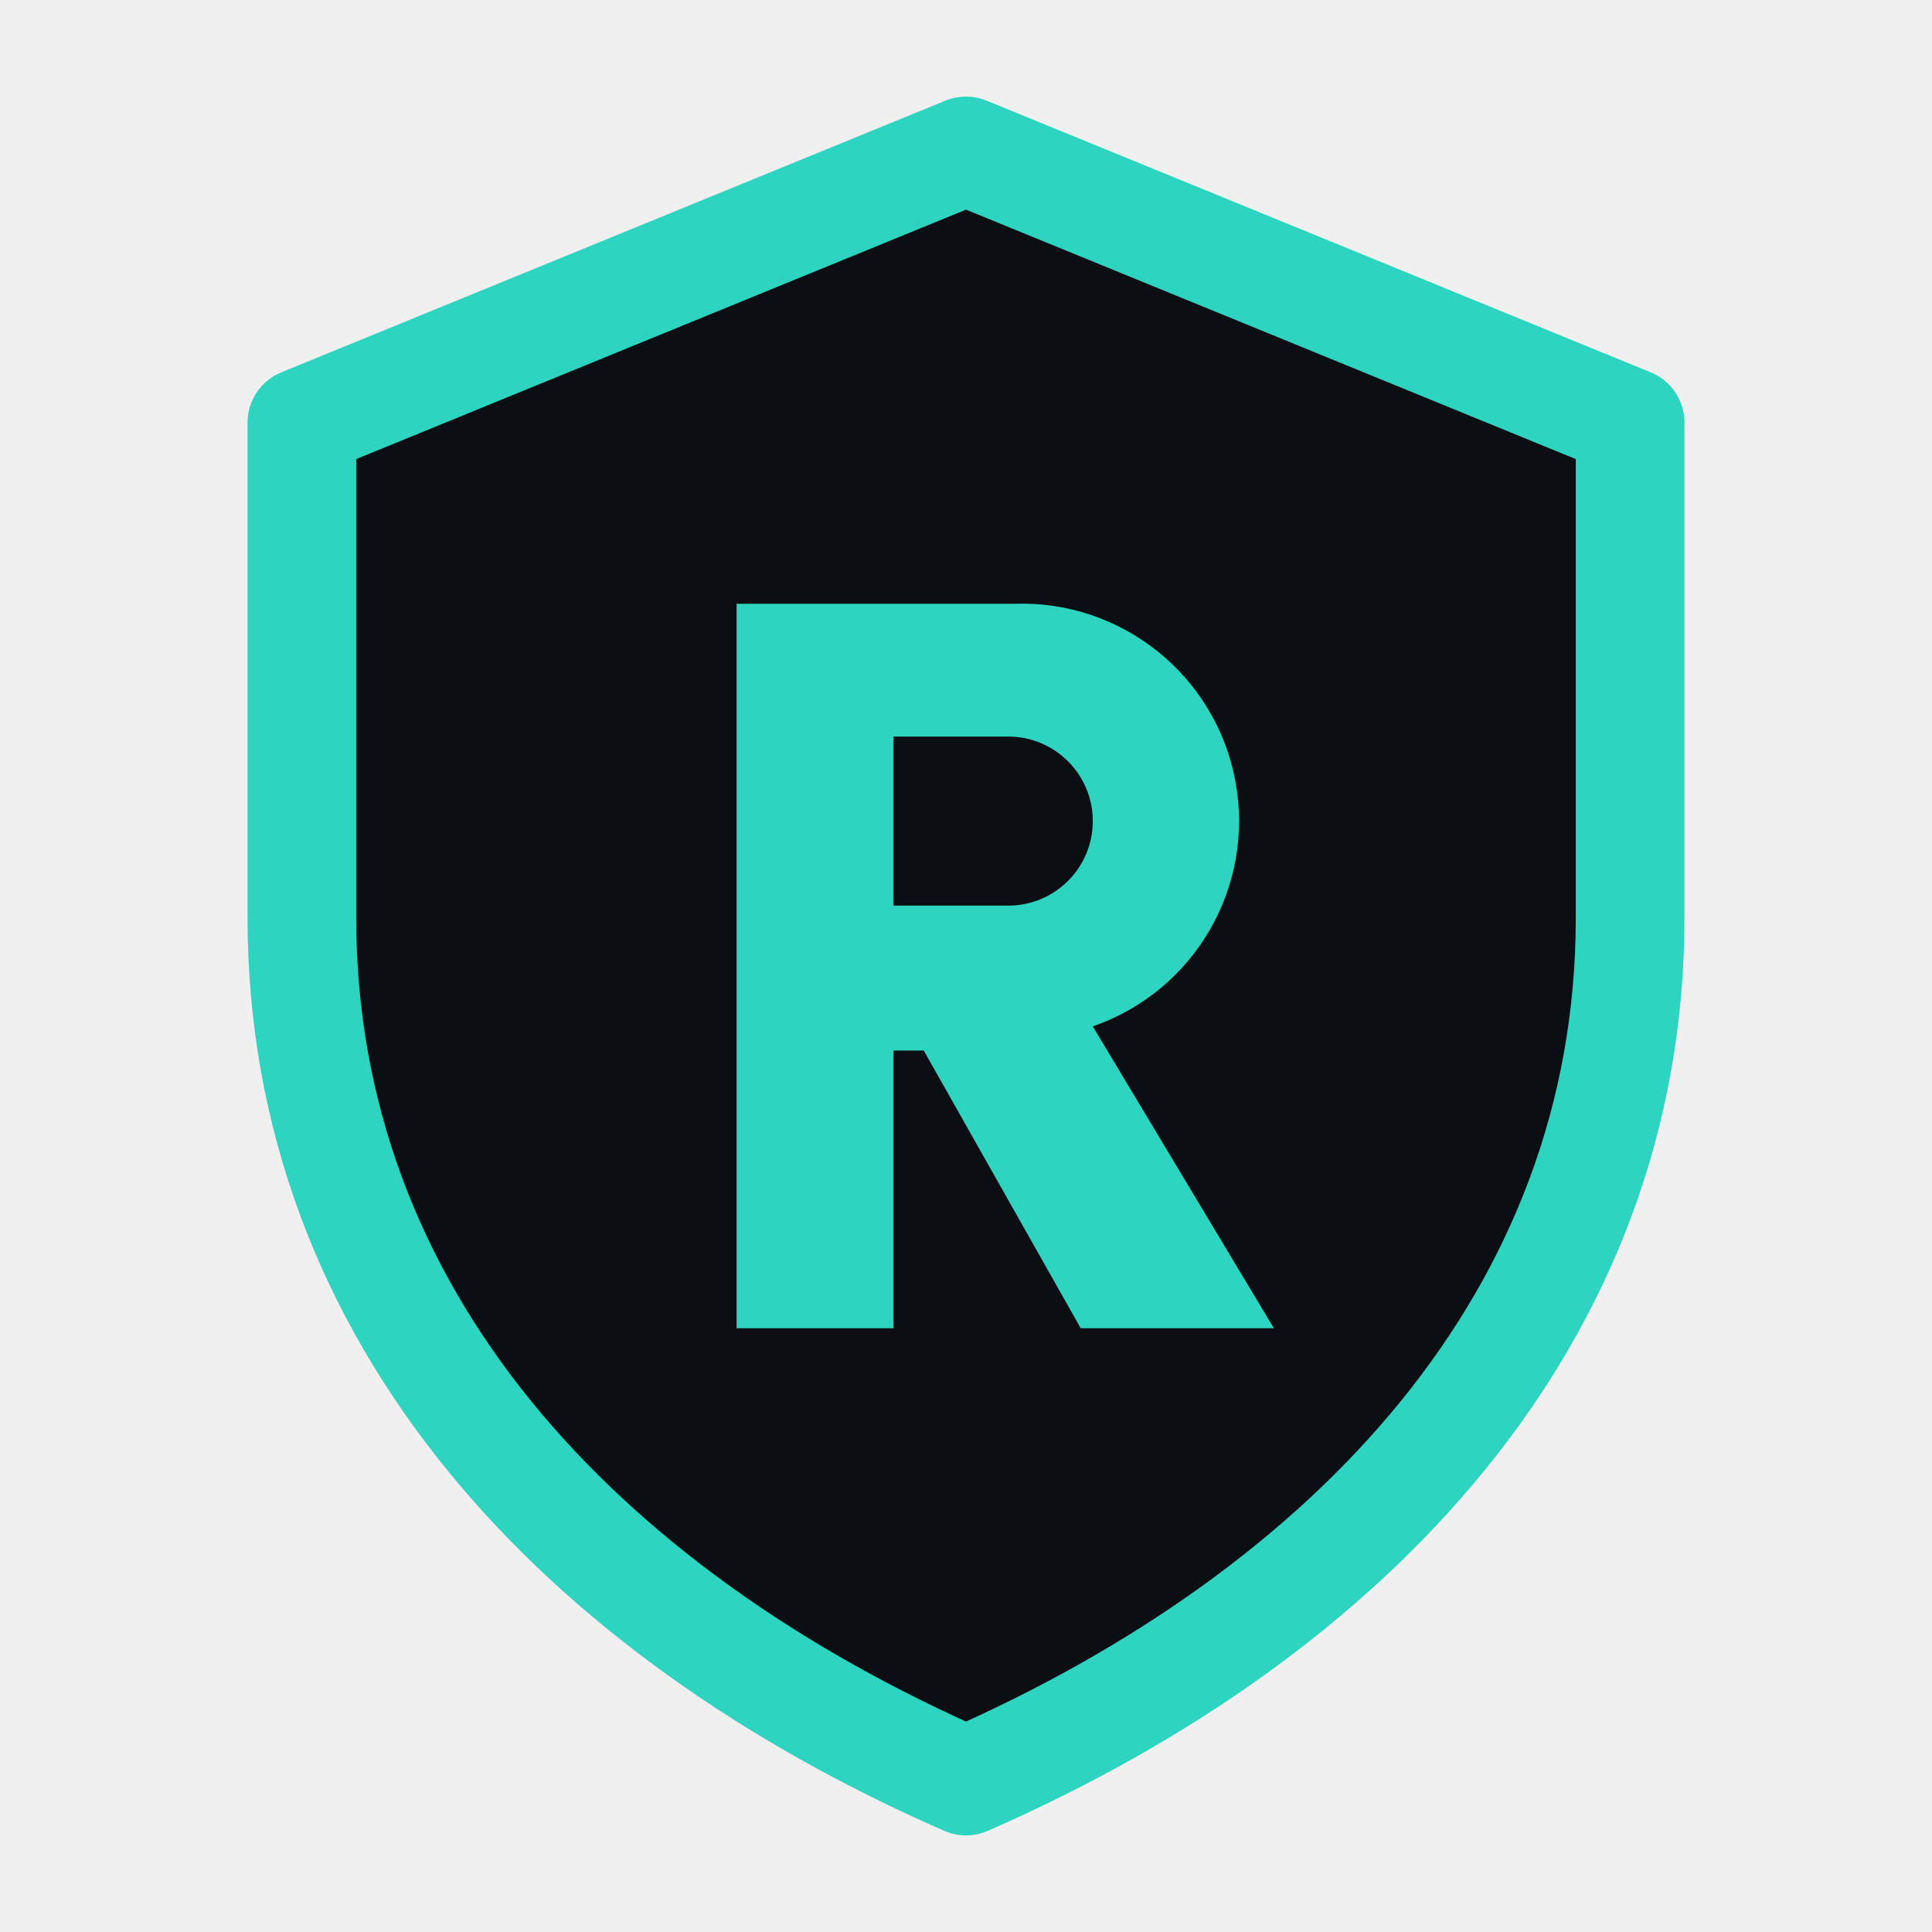
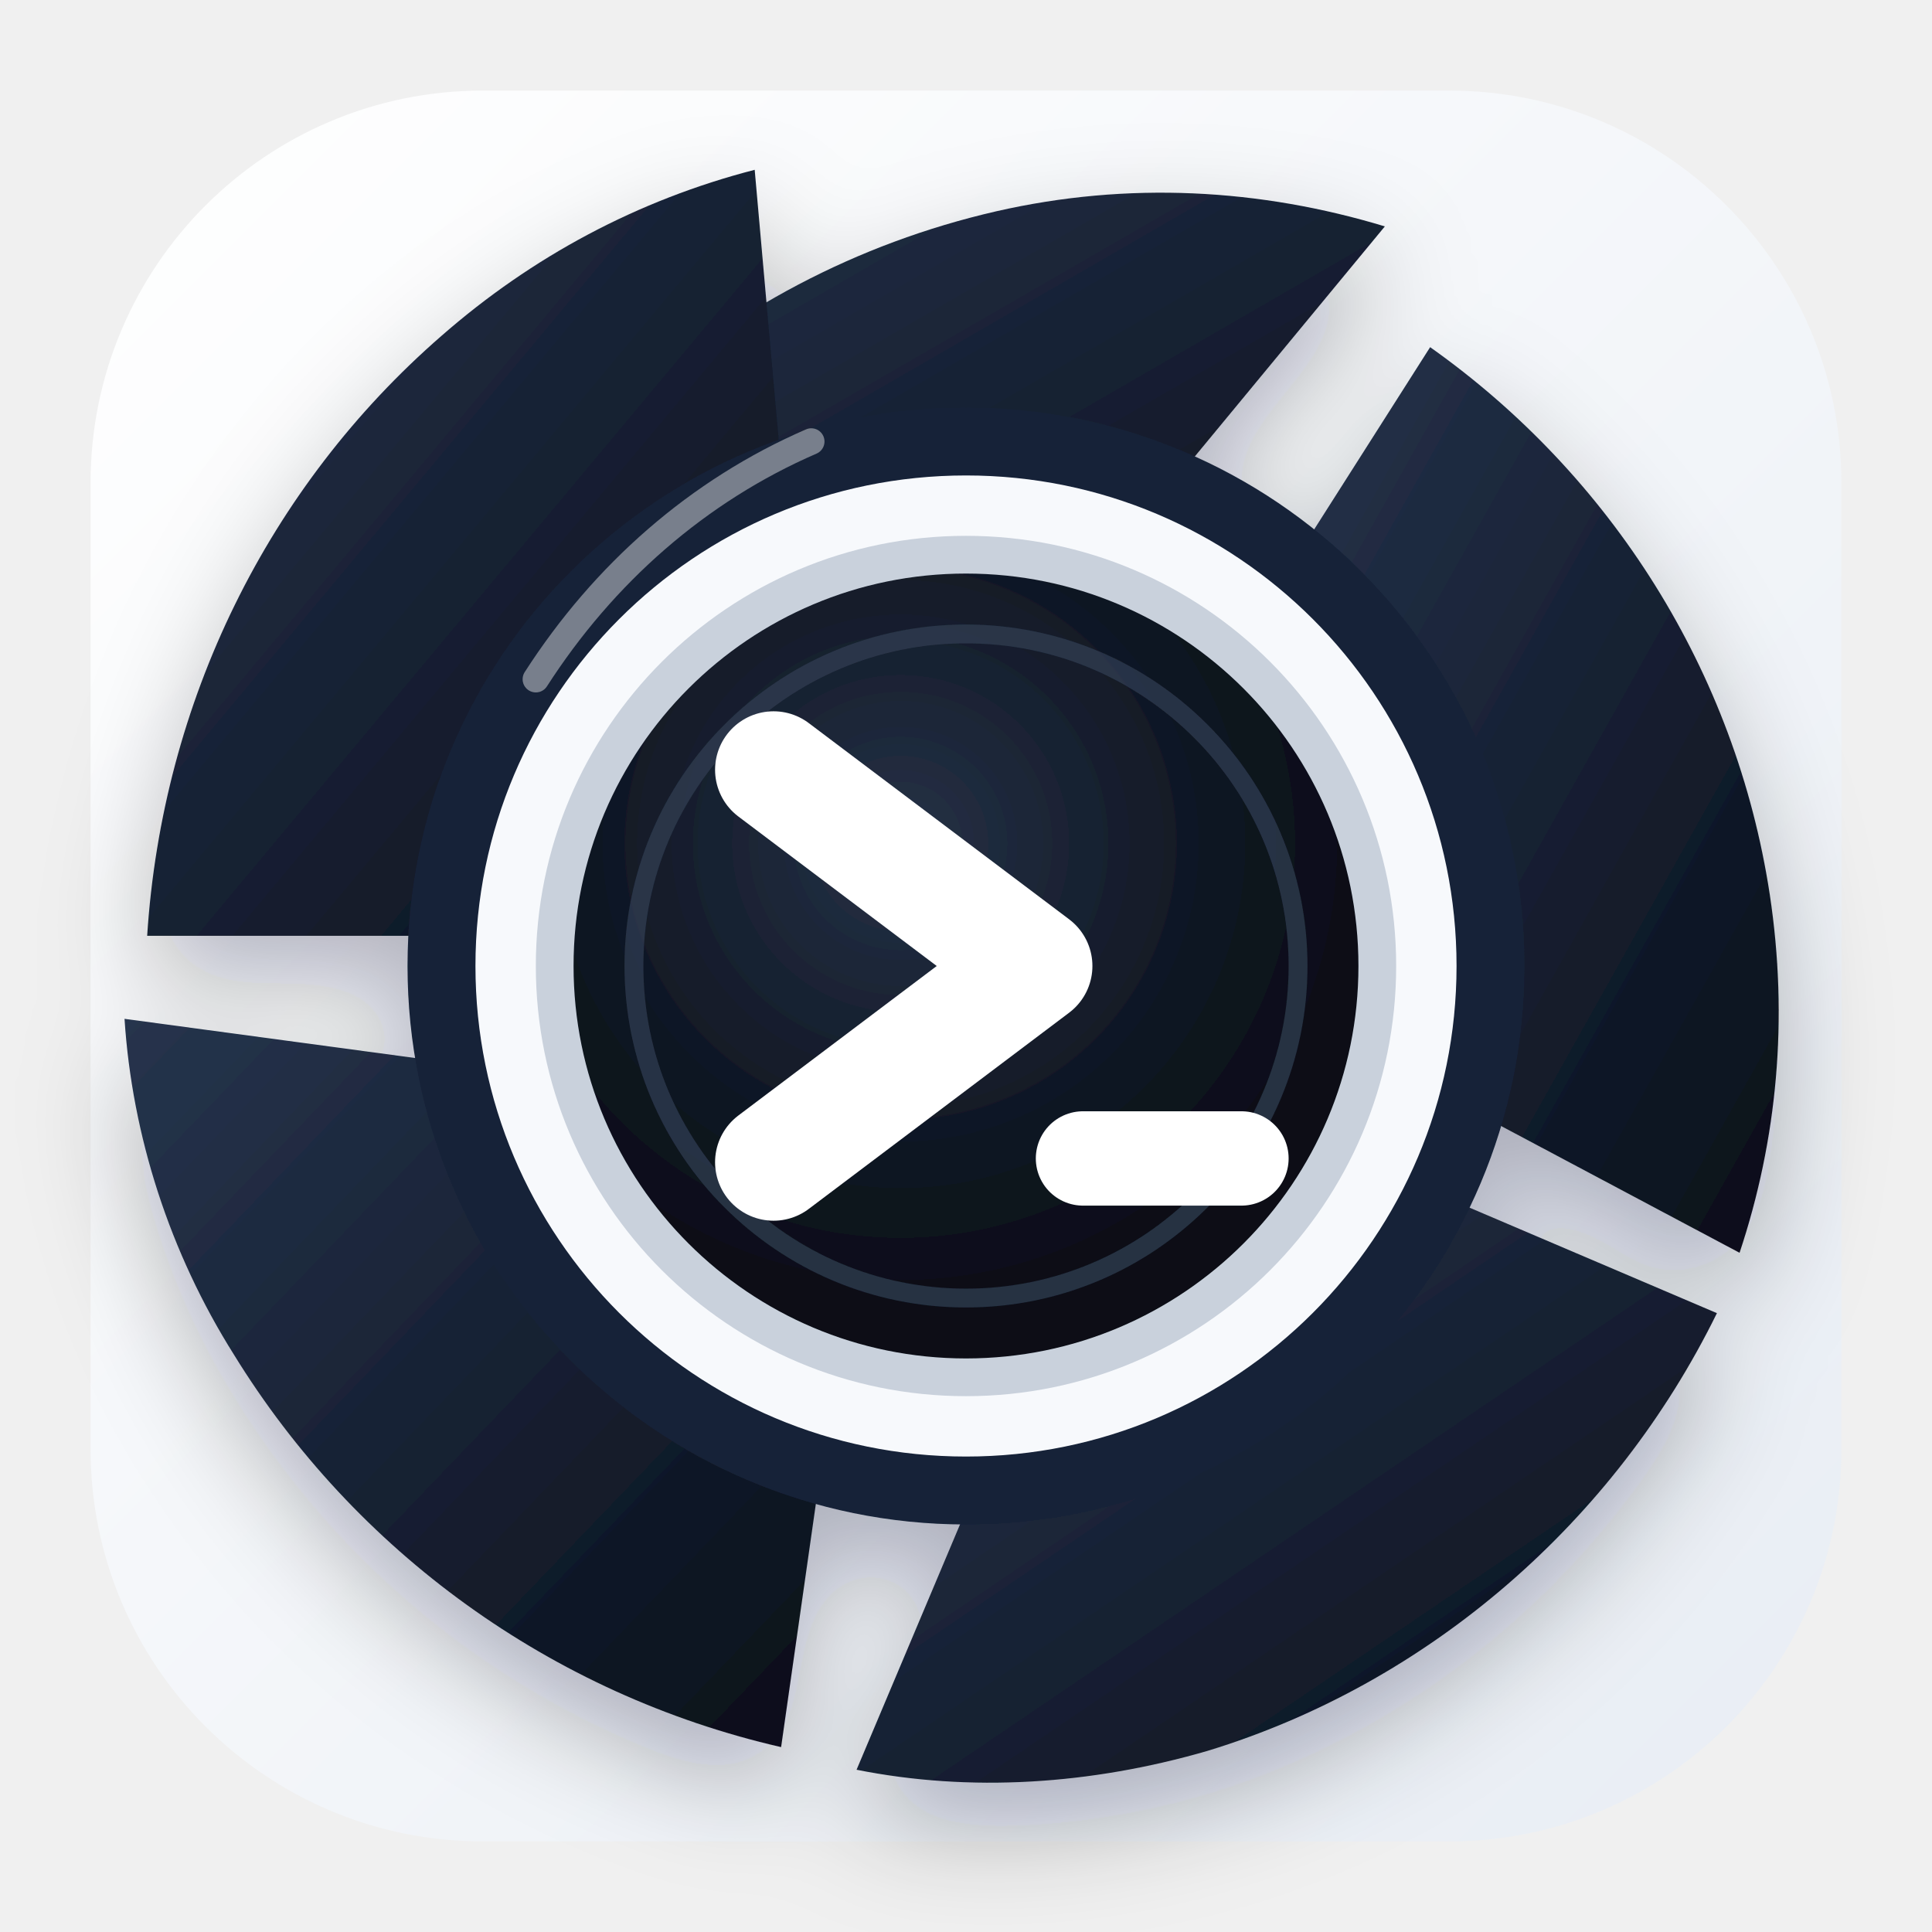
- <svg xmlns="http://www.w3.org/2000/svg" viewBox="0 0 32 32">
-   <path d="M16 2.5 27 7v8.2c0 6.6-4.6 11.5-11 14.3C9.6 26.7 5 21.8 5 15.2V7l11-4.5Z" fill="#0b0f14" stroke="#2dd4bf" stroke-width="1.8" stroke-linejoin="round" />
-   <path d="M12.2 22V10h4.6a3.6 3.6 0 0 1 1.3 7l3 5h-3.2l-2.6-4.6h-.5V22h-2.6Zm2.6-7h1.9a1.4 1.4 0 0 0 0-2.8h-1.9V15Z" fill="#2dd4bf" />
+ <svg xmlns="http://www.w3.org/2000/svg" viewBox="0 0 512 512" role="img" aria-labelledby="title desc">
+   <defs>
+     <linearGradient id="bg" x1="0" y1="0" x2="1" y2="1">
+       <stop offset="0" stop-color="#ffffff" />
+       <stop offset="1" stop-color="#e8edf4" />
+     </linearGradient>
+     <linearGradient id="shell" x1="0" y1="0" x2="1" y2="1">
+       <stop offset="0" stop-color="#26344d" />
+       <stop offset="1" stop-color="#080e19" />
+     </linearGradient>
+     <radialGradient id="core" cx="42%" cy="35%" r="75%">
+       <stop offset="0" stop-color="#263247" />
+       <stop offset="0.55" stop-color="#0d1420" />
+       <stop offset="1" stop-color="#05080e" />
+     </radialGradient>
+     <filter id="shadow" x="-20%" y="-20%" width="140%" height="150%">
+       <feDropShadow dx="0" dy="12" stdDeviation="14" flood-color="#06101f" flood-opacity="0.28" />
+     </filter>
+   </defs>
+   <rect x="24" y="24" width="464" height="464" rx="104" fill="url(#bg)" />
+   <g filter="url(#shadow)">
+     <path d="M107 199c24-72 83-126 157-143 35-8 70-6 103 4l-57 69c-17-3-35-2-52 2-38 9-69 35-86 69z" fill="url(#shell)" />
+     <path d="M379 92c48 34 81 86 90 145 5 33 2 65-8 95l-79-42c4-15 5-31 3-47-5-34-22-64-48-85z" fill="url(#shell)" />
+     <path d="M455 348c-27 55-76 98-135 116-31 9-63 11-93 5l35-83c15 1 30-1 44-5 34-10 63-33 81-62z" fill="url(#shell)" />
+     <path d="M207 463c-61-14-113-52-145-104-17-27-27-58-29-89l89 12c3 15 8 29 16 42 18 30 47 52 80 62z" fill="url(#shell)" />
+     <path d="M39 248c4-62 32-119 78-159 24-21 52-36 83-44l8 90c-14 5-27 13-38 23-26 23-42 55-44 90z" fill="url(#shell)" />
+     <circle cx="256" cy="256" r="139" fill="#f7f9fc" stroke="#162238" stroke-width="18" />
+     <circle cx="256" cy="256" r="109" fill="url(#core)" stroke="#c9d1dc" stroke-width="10" />
+     <circle cx="256" cy="256" r="88" fill="none" stroke="#303c50" stroke-width="5" opacity="0.75" />
+     <path d="M205 204 274 256 205 308" fill="none" stroke="#fff" stroke-width="31" stroke-linecap="round" stroke-linejoin="round" />
+     <path d="M287 307h42" stroke="#fff" stroke-width="25" stroke-linecap="round" />
+     <path d="M142 180c18-28 43-50 73-63" fill="none" stroke="#fff" stroke-opacity="0.42" stroke-width="7" stroke-linecap="round" />
+   </g>
</svg>
